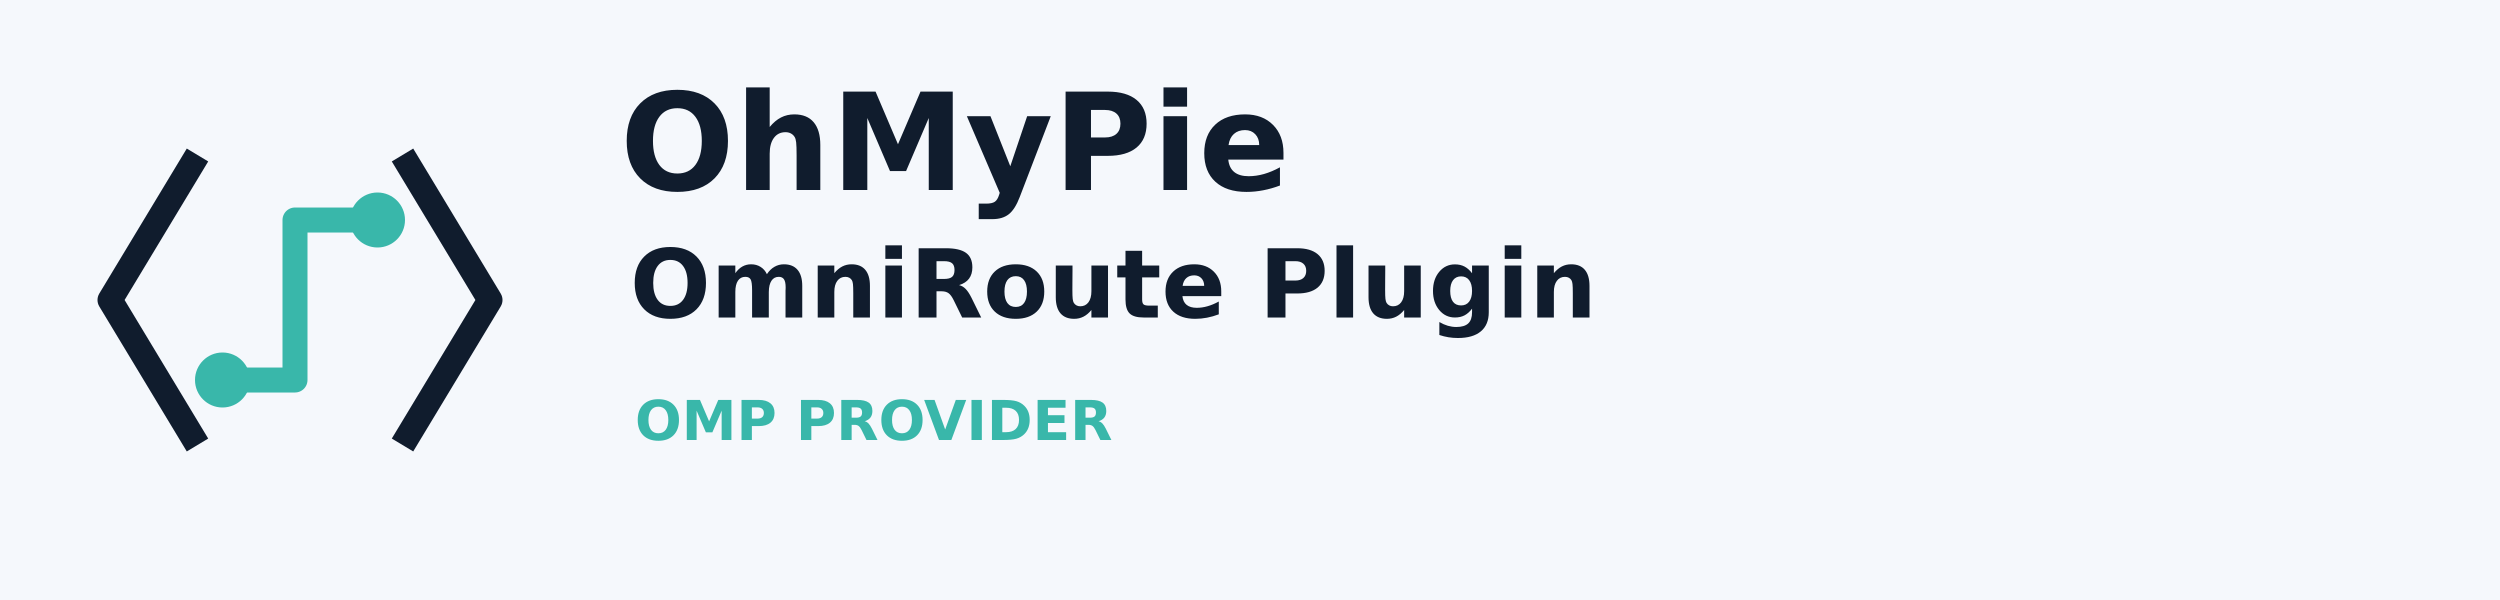
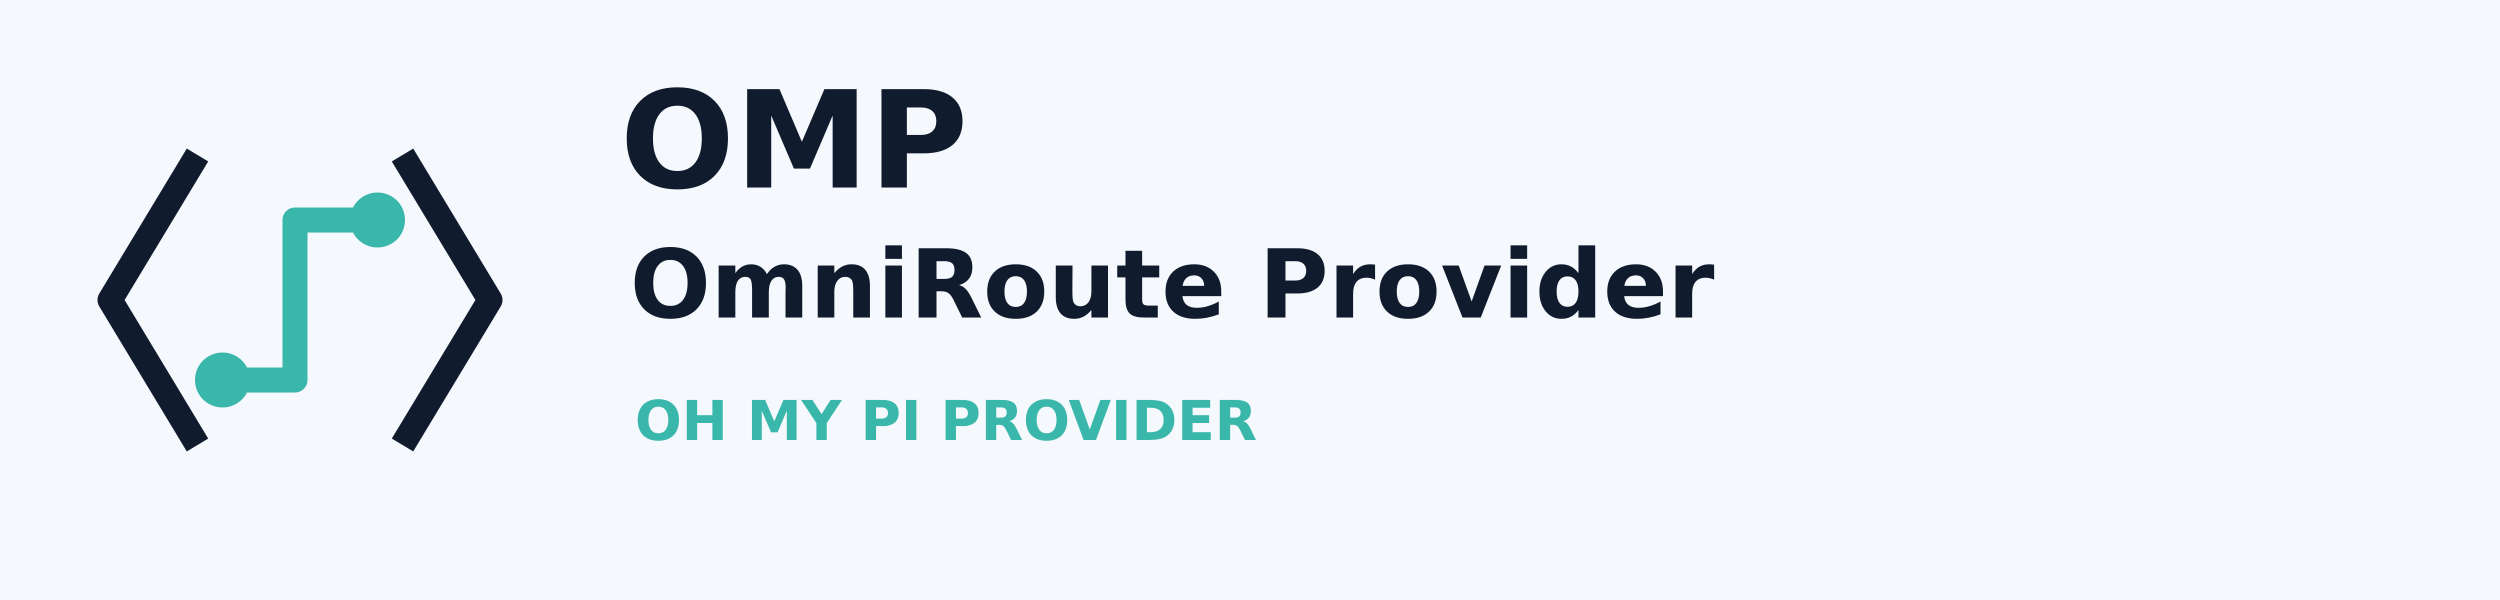
<svg xmlns="http://www.w3.org/2000/svg" width="1000" height="240" viewBox="0 0 1000 240" role="img" aria-labelledby="title description">
  <rect width="1000" height="240" fill="#f5f8fc" />
  <polyline points="79,62 44,120 79,178" fill="none" stroke="#101c2d" stroke-width="10" stroke-linejoin="round" />
  <polyline points="161,62 196,120 161,178" fill="none" stroke="#101c2d" stroke-width="10" stroke-linejoin="round" />
  <polyline points="89,152 118,152 118,88 151,88" fill="none" stroke="#39b7aa" stroke-width="10" stroke-linejoin="round" />
  <circle cx="89" cy="152" r="11" fill="#39b7aa" />
  <circle cx="151" cy="88" r="11" fill="#39b7aa" />
-   <text x="248" y="76" font-family="DejaVu Sans" font-size="54" font-weight="700" fill="#101c2d">OhMyPie</text>
-   <text x="252" y="127" font-family="DejaVu Sans" font-size="38" font-weight="700" fill="#101c2d">OmniRoute Plugin</text>
-   <text x="254" y="176" font-family="DejaVu Sans" font-size="22" font-weight="700" fill="#39b7aa">OMP PROVIDER</text>
+   <text x="248" y="75" font-family="DejaVu Sans" font-size="54" font-weight="700" fill="#101c2d">OMP</text>
+   <text x="252" y="127" font-family="DejaVu Sans" font-size="38" font-weight="700" fill="#101c2d">OmniRoute Provider</text>
+   <text x="254" y="176" font-family="DejaVu Sans" font-size="22" font-weight="700" fill="#39b7aa">OH MY PI PROVIDER</text>
</svg>
